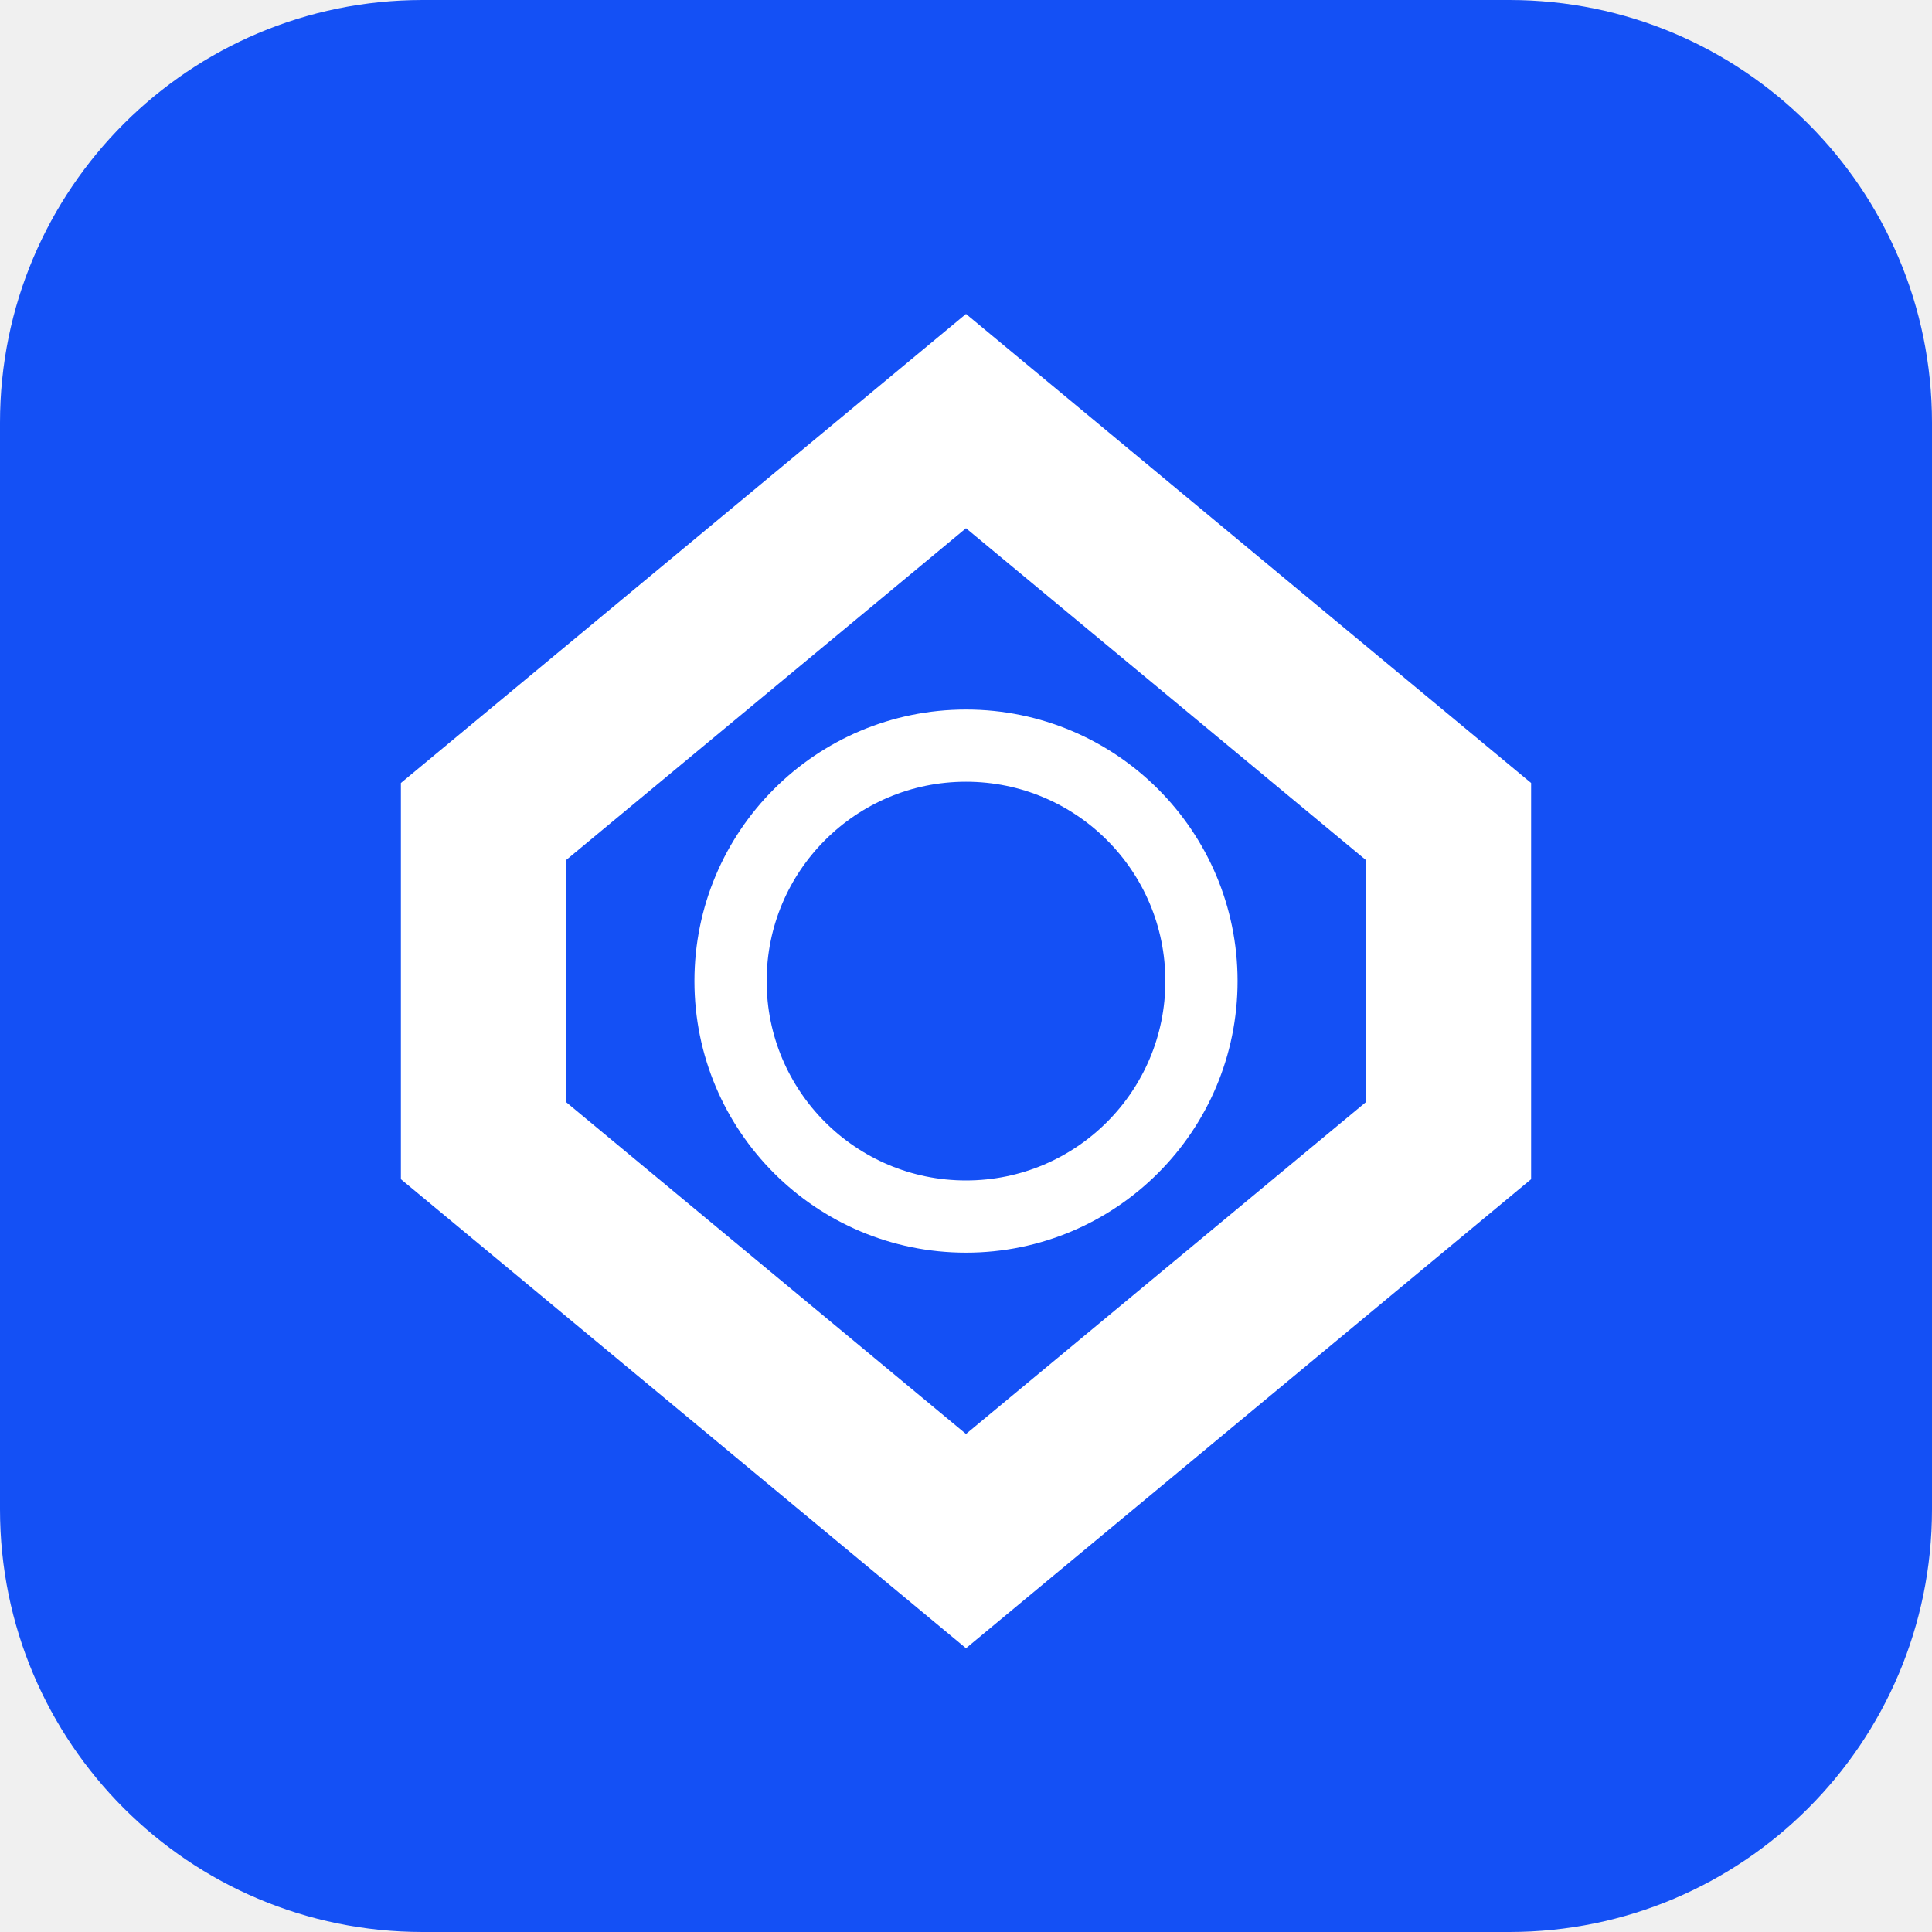
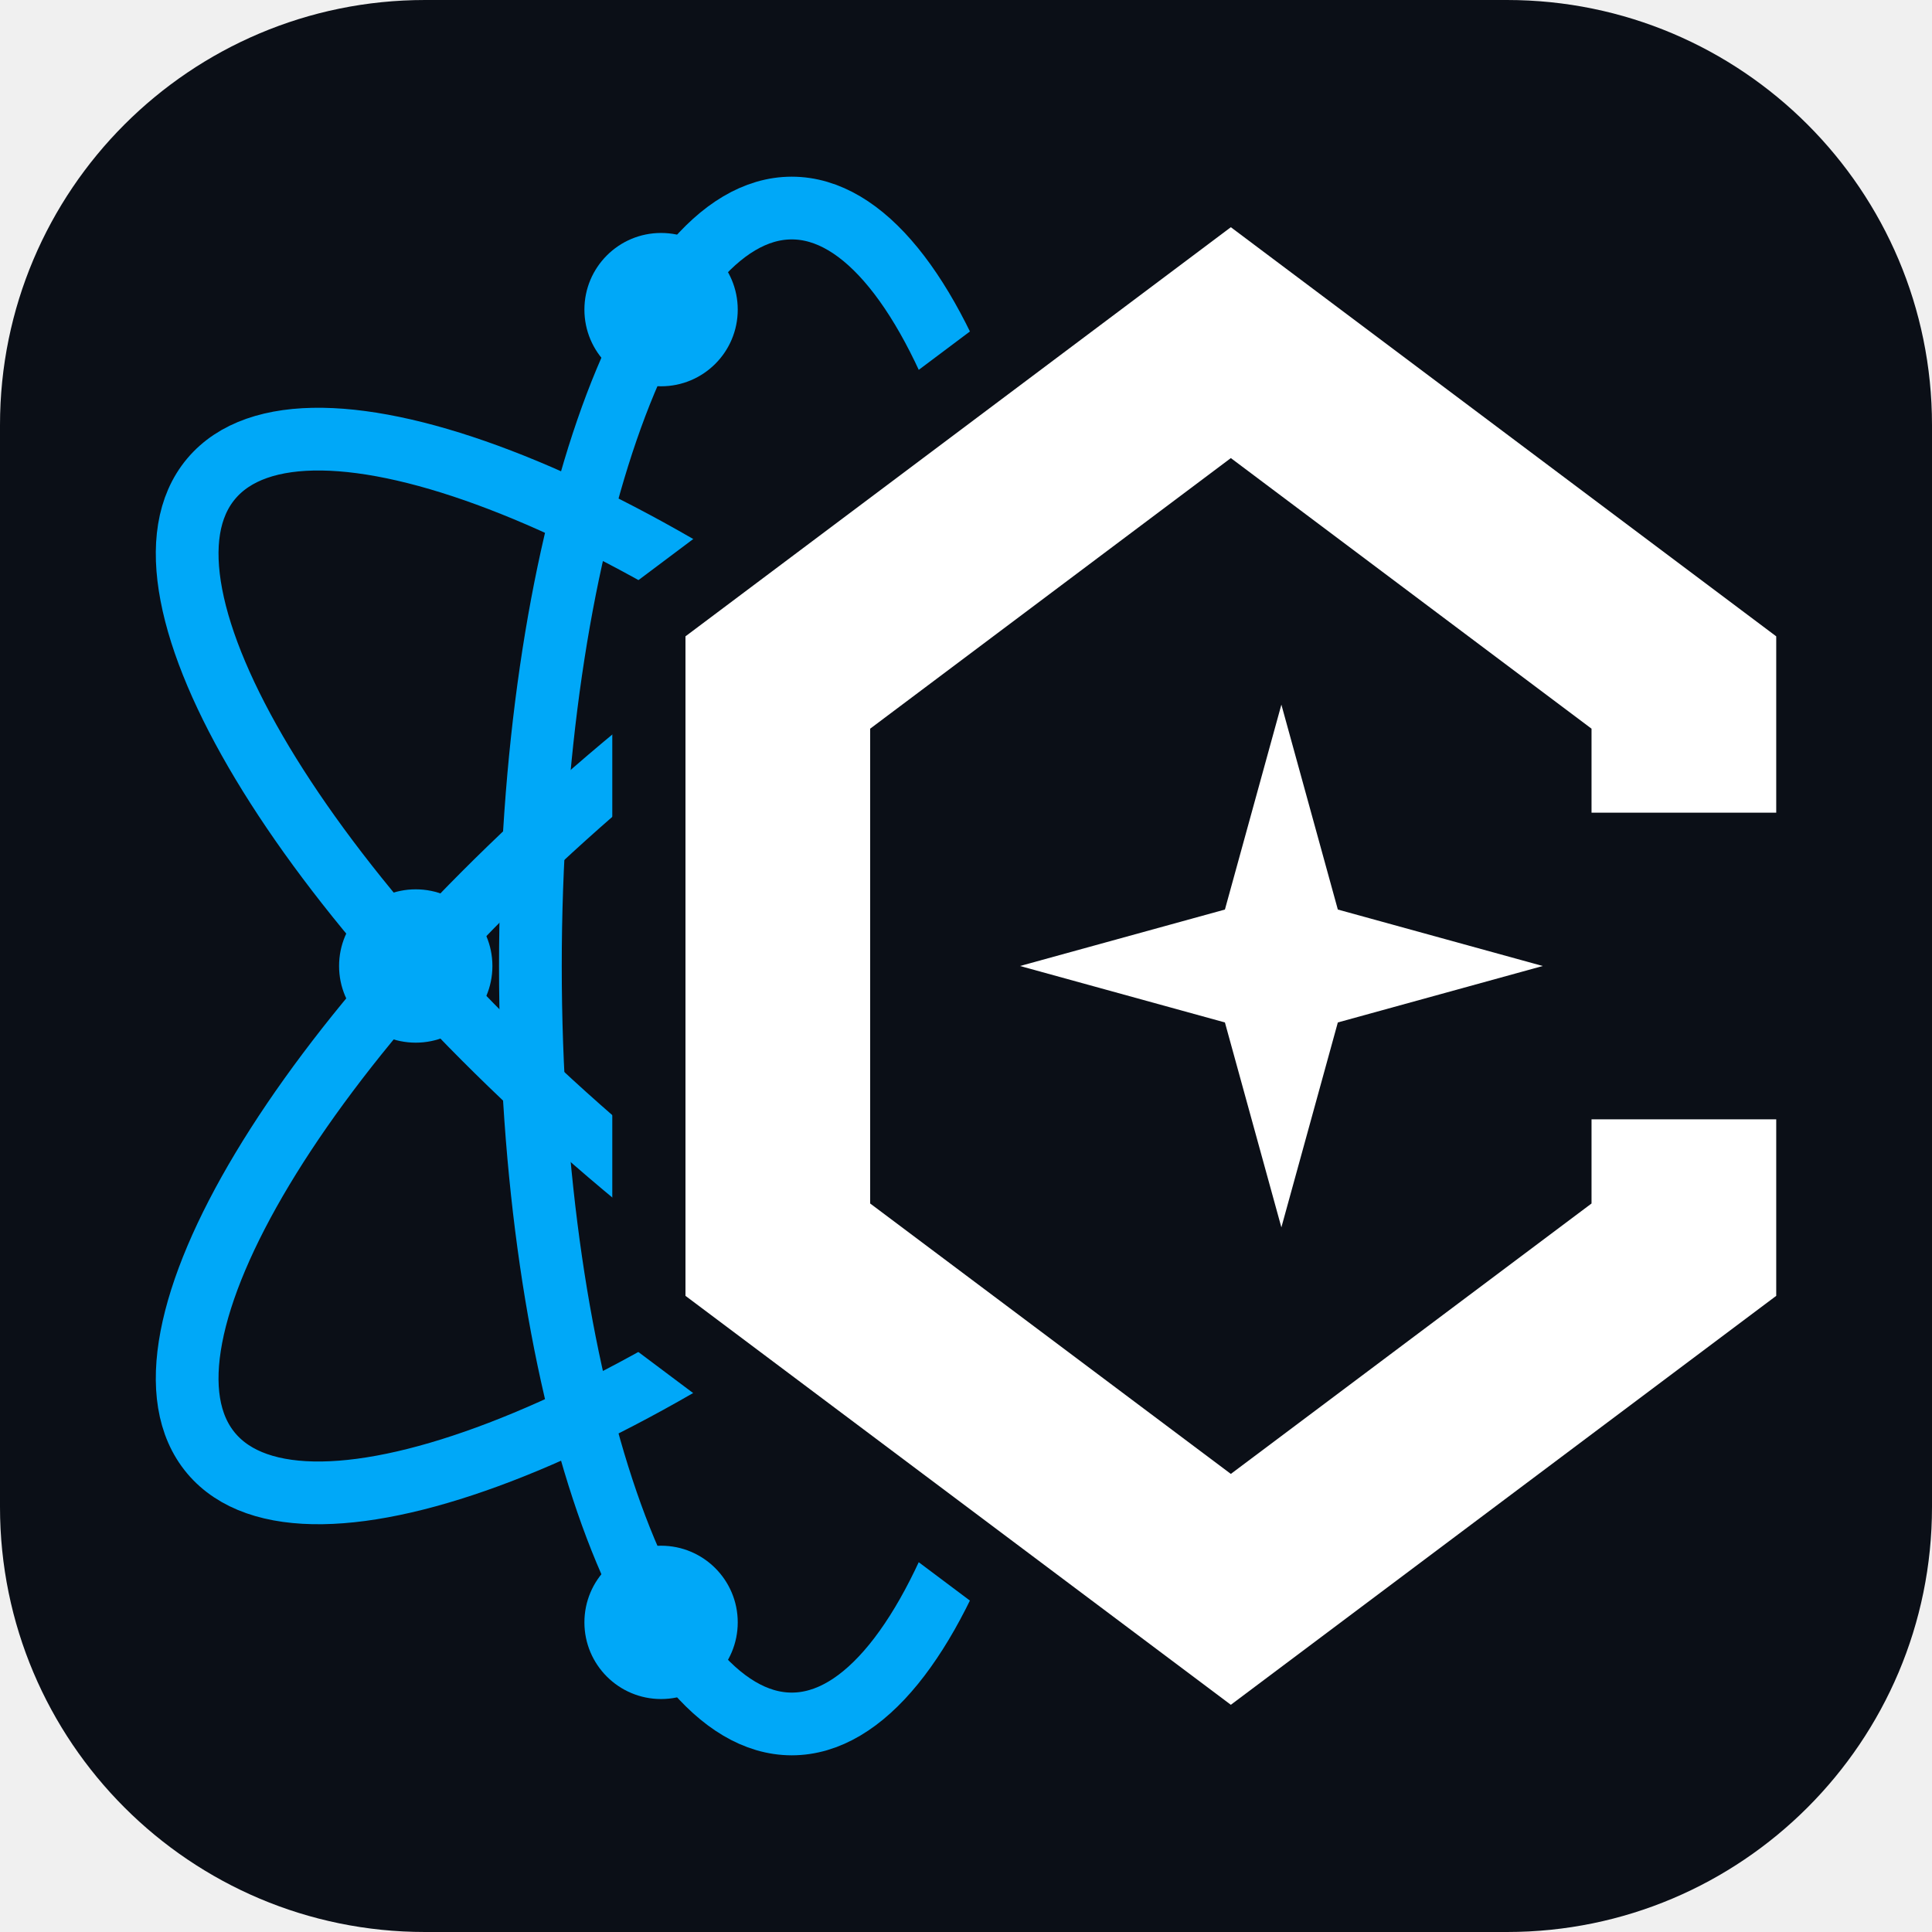
- <svg xmlns="http://www.w3.org/2000/svg" viewBox="0 0 64 64">
-   <rect width="64" height="64" rx="14" fill="#1450F5" />
-   <g transform="translate(32 32.5) scale(0.052) translate(-799 -771)" fill="#FFFFFF">
-     <path d="M799.0 346.0 L1159.0 644.8 L1159.0 771.0 L1054.0 771.0 L1054.0 694.1 L799.0 482.5 L544.0 694.1 L544.0 847.9 L799.0 1059.5 L1054.0 847.9 L1054.0 771.0 L1159.0 771.0 L1159.0 897.2 L799.0 1196.0 L439.0 897.2 L439.0 644.8 Z" />
-     <circle cx="799" cy="771" r="150" fill="none" stroke="#FFFFFF" stroke-width="46" />
+ <svg xmlns="http://www.w3.org/2000/svg" viewBox="185.6 217.6 1108.8 1108.8">
+   <rect x="185.6" y="217.6" width="1108.8" height="1108.8" rx="243.936" fill="#0B0F17" />
+   <defs>
+     <mask id="m" maskUnits="userSpaceOnUse" x="185.6" y="217.6" width="1108.8" height="1108.8">
+       <rect x="185.6" y="217.6" width="1108.8" height="1108.8" fill="#fff" />
+       <path d="M892.0 348.0L1205.0 582.8L1205.0 961.3L892.0 1196.0L579.0 961.3L579.0 582.8Z" fill="#000" stroke="#000" stroke-width="84" stroke-linejoin="miter" />
+     </mask>
+   </defs>
+   <g mask="url(#m)">
+     <g fill="none" stroke="#00A8F8" stroke-width="36">
+       <ellipse cx="640" cy="772" rx="435" ry="150" transform="rotate(-90 640 772)" />
+       <ellipse cx="640" cy="772" rx="435" ry="150" transform="rotate(-40 640 772)" />
+       <ellipse cx="640" cy="772" rx="435" ry="150" transform="rotate(40 640 772)" />
+     </g>
+     <g fill="#00A8F8">
+       <circle cx="565.0" cy="395.3" r="44" />
+       <circle cx="565.0" cy="1148.7" r="44" />
+       <circle cx="424.2" cy="772.0" r="44" />
+     </g>
  </g>
+   <path d="M892.0 348.0L1205.0 582.8L1205.0 684.0L1099.0 684.0L1099.0 635.8L892.0 480.5L685.0 635.8L685.0 908.3L892.0 1063.5L1099.0 908.3L1099.0 860.0L1205.0 860.0L1205.0 961.3L892.0 1196.0L579.0 961.3L579.0 582.8Z" fill="#FFFFFF" />
+   <path d="M0 -125 L27 -27 L125 0 L27 27 L0 125 L-27 27 L-125 0 L-27 -27 Z" fill="#FFFFFF" transform="translate(921 772) scale(1.2)" />
</svg>
